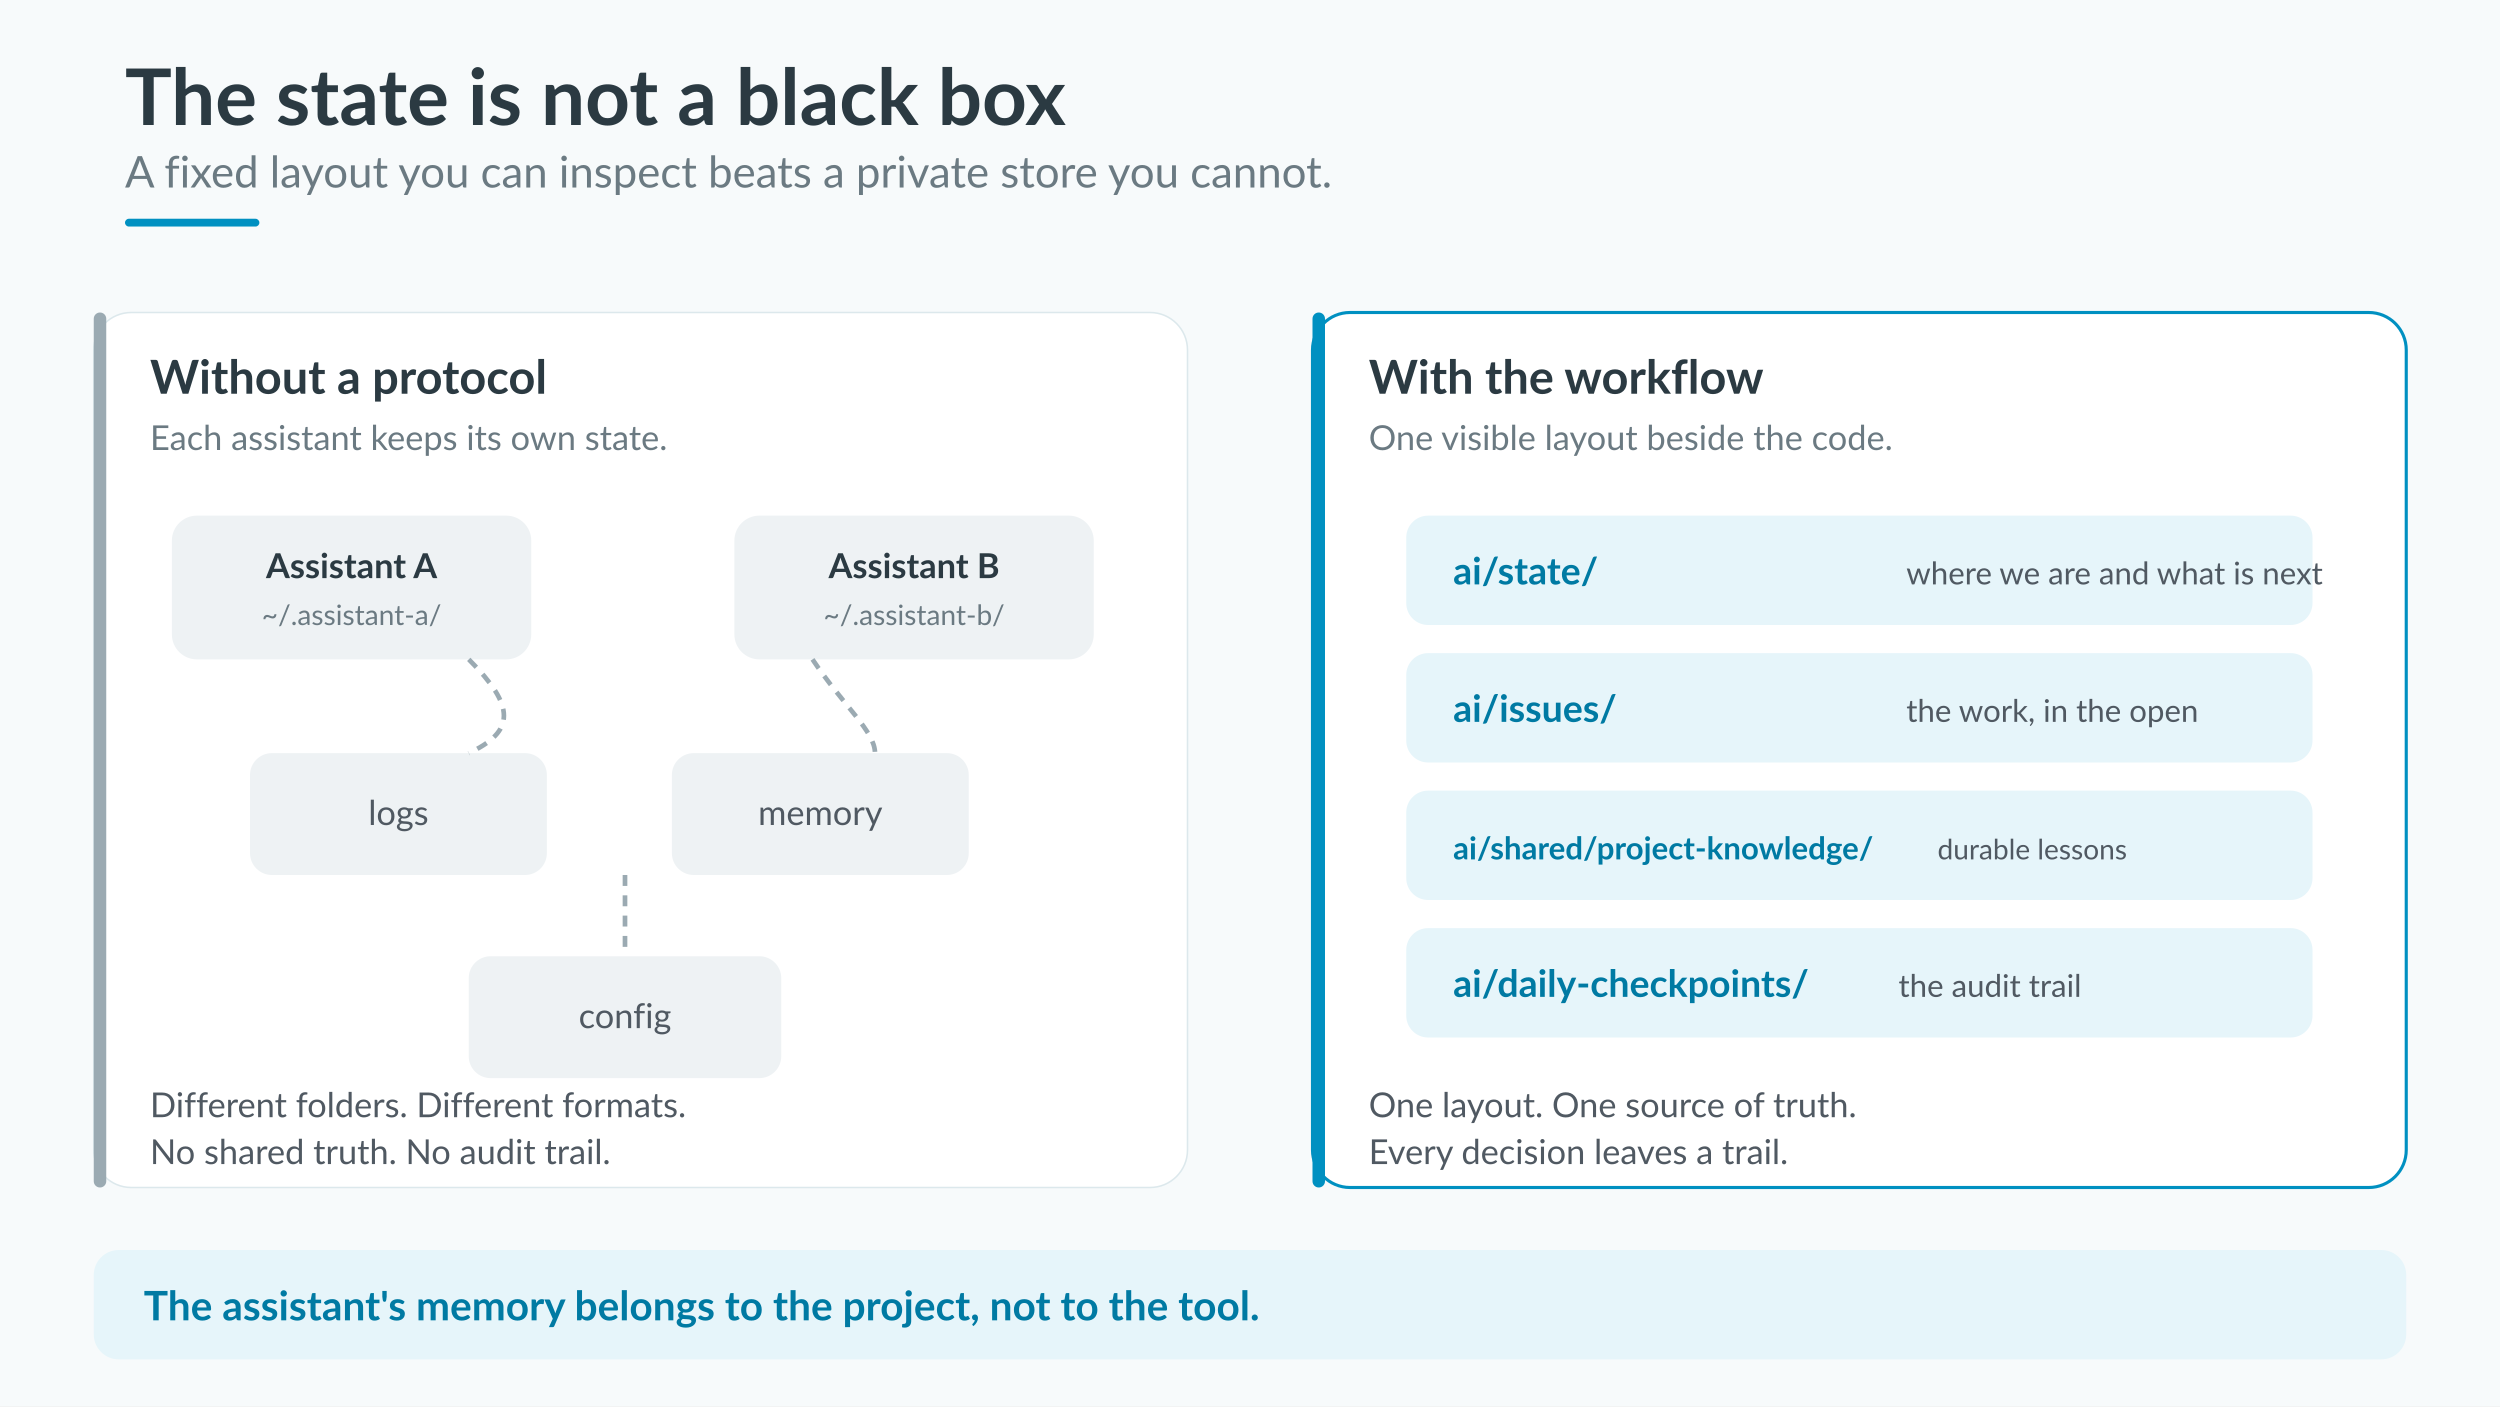
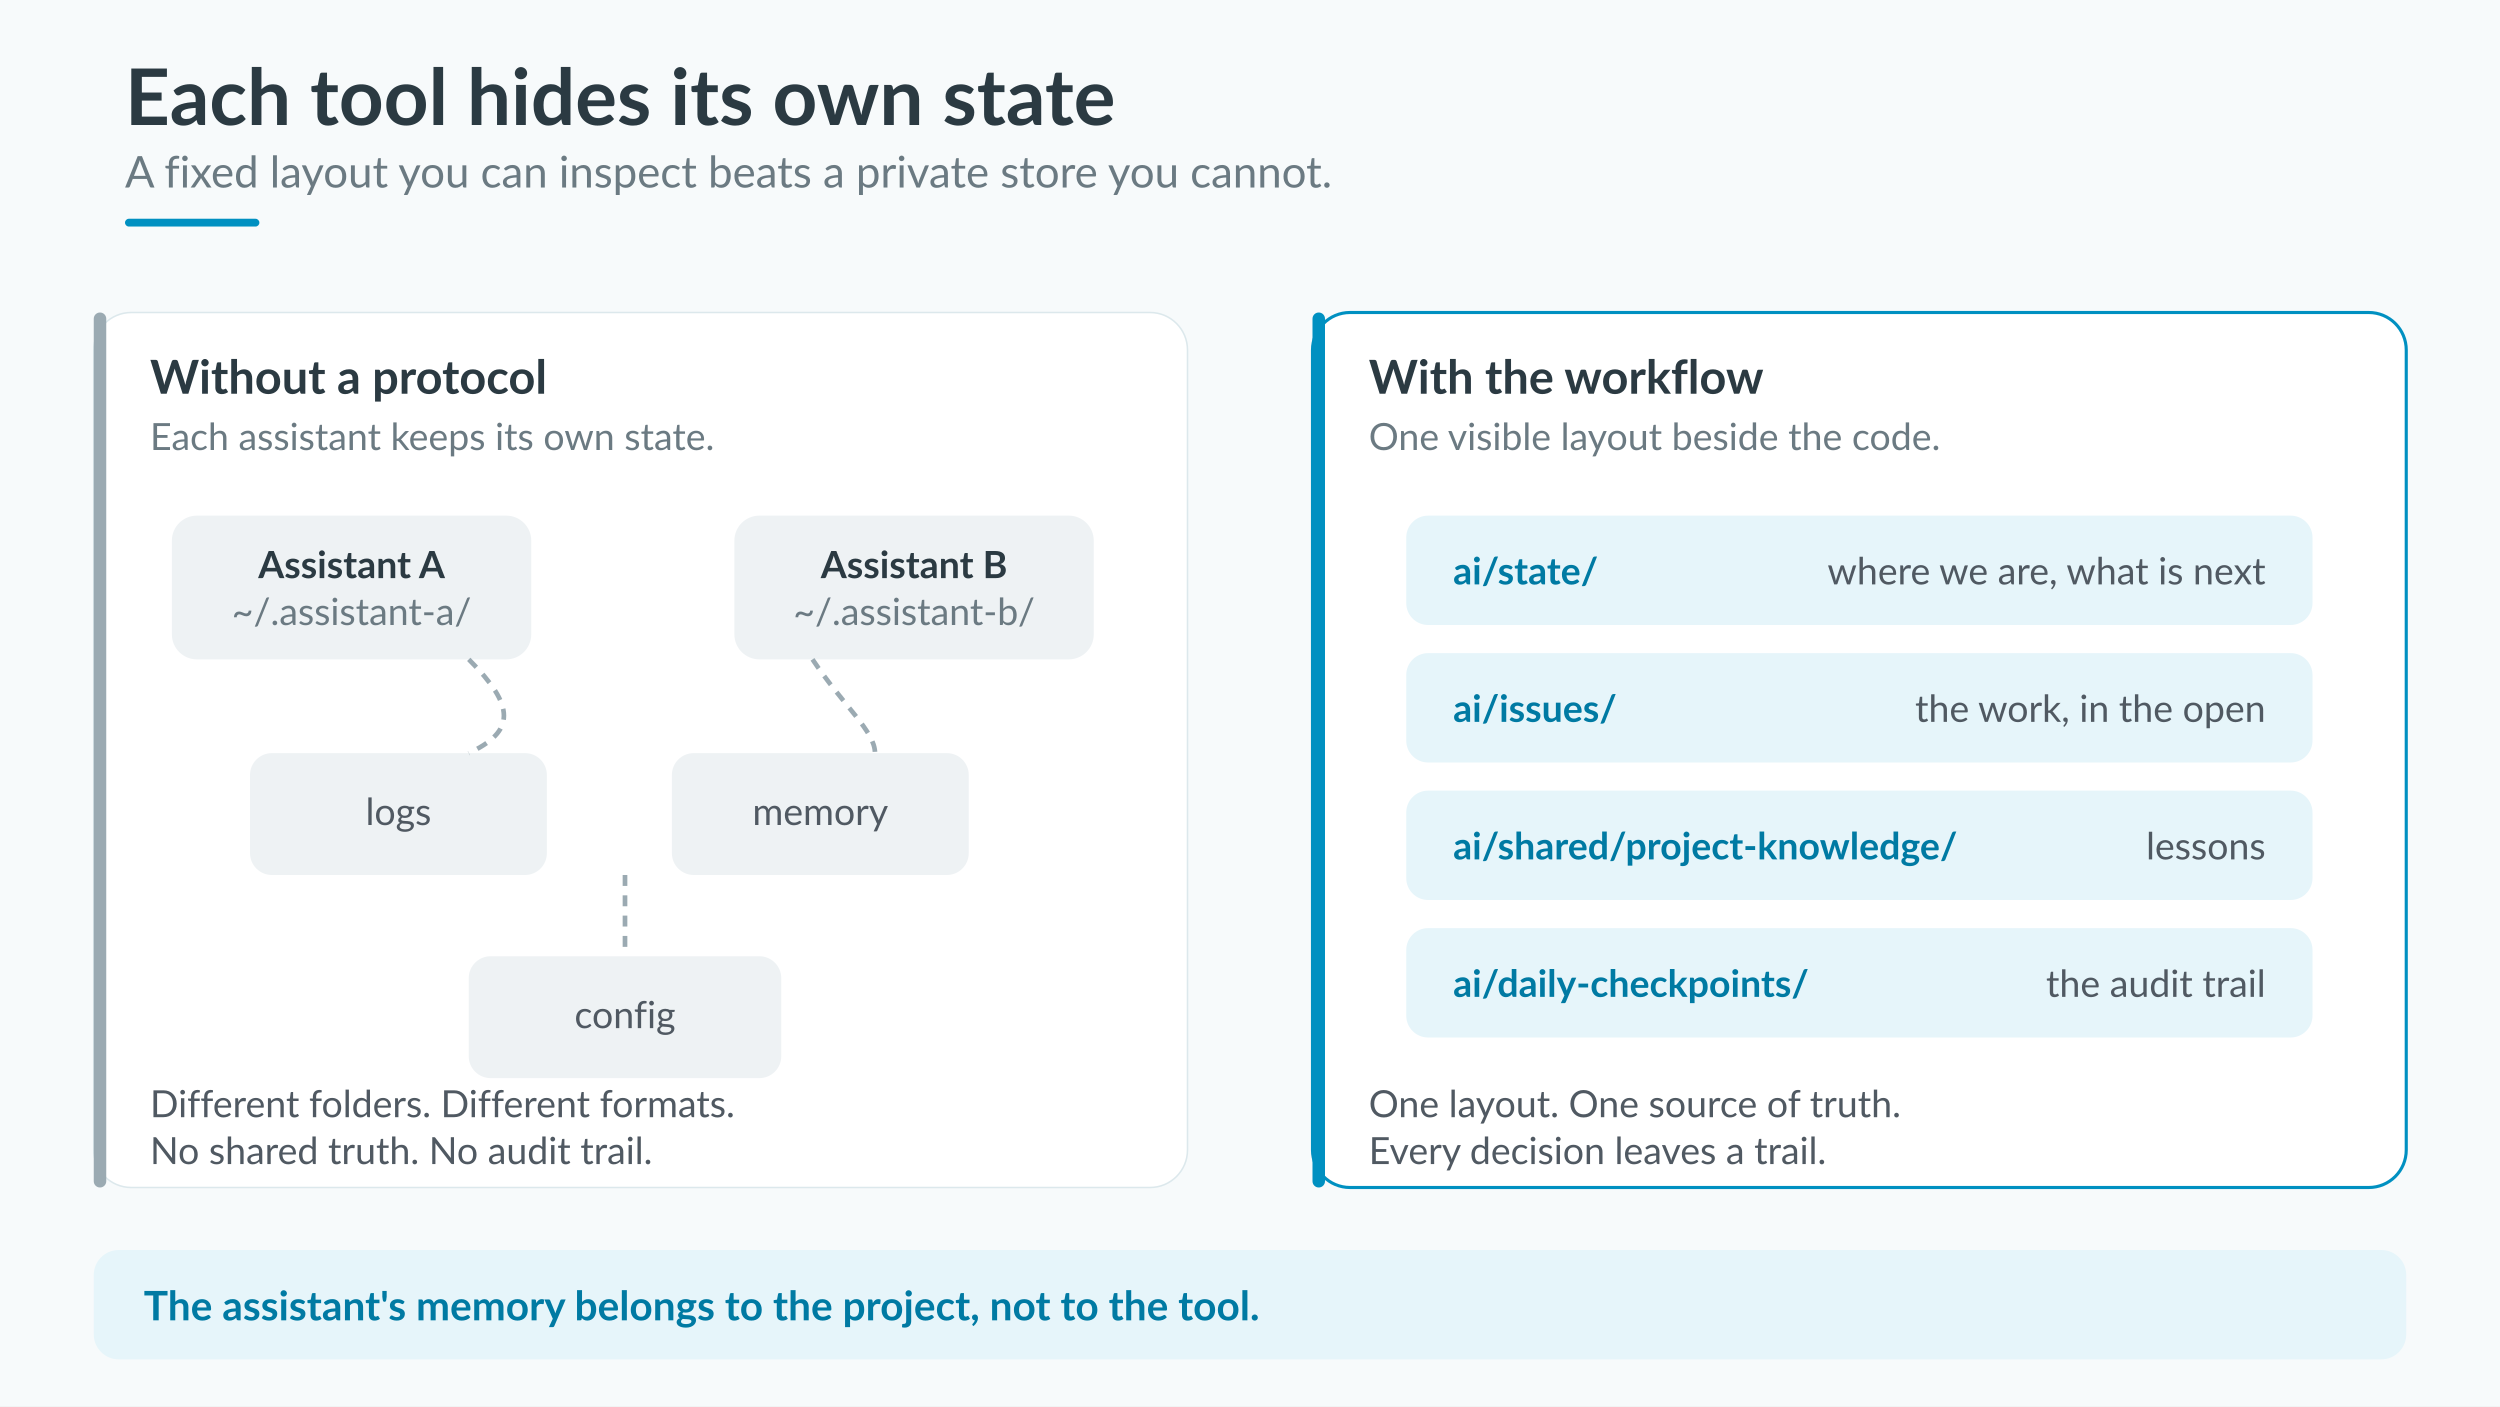
<svg xmlns="http://www.w3.org/2000/svg" viewBox="0 0 1600 900" width="1600" height="900" role="img" aria-labelledby="title desc">
  <rect width="1600" height="900" fill="#F7FAFB" />
-   <text x="80" y="80" font-family="Lato, Arial, sans-serif" font-size="50" font-weight="700" fill="#2B3A42">The state is not a black box</text>
+   <text x="80" y="80" font-family="Lato, Arial, sans-serif" font-size="50" font-weight="700" fill="#2B3A42">Each tool hides its own state</text>
  <text x="80" y="120" font-family="Lato, Arial, sans-serif" font-size="28" fill="#6B7A82">A fixed layout you can inspect beats a private store you cannot.</text>
  <rect x="80" y="140" width="86" height="5" rx="2.5" fill="#0090C1" />
  <rect x="60" y="200" width="700" height="560" rx="24" fill="#FFFFFF" stroke="#DCE8EC" />
  <rect x="60" y="200" width="8" height="560" rx="4" fill="#9BAAB2" />
  <text x="96" y="252" font-family="Lato, Arial, sans-serif" font-size="30" font-weight="700" fill="#2B3A42">Without a protocol</text>
-   <text x="96" y="288" font-family="Lato, Arial, sans-serif" font-size="22" fill="#6B7A82">Each assistant keeps its own state.</text>
+   <text x="96" y="288" font-family="Lato, Arial, sans-serif" font-size="24" fill="#6B7A82">Each assistant keeps its own state.</text>
  <rect x="110" y="330" width="230" height="92" rx="16" fill="#EEF2F4" />
-   <text x="225" y="370" text-anchor="middle" font-family="Lato, Arial, sans-serif" font-size="22" font-weight="700" fill="#2B3A42">Assistant A</text>
-   <text x="225" y="400" text-anchor="middle" font-family="Lato, Arial, sans-serif" font-size="18" fill="#6B7A82">~/.assistant-a/</text>
+   <text x="225" y="370" text-anchor="middle" font-family="Lato, Arial, sans-serif" font-size="24" font-weight="700" fill="#2B3A42">Assistant A</text>
+   <text x="225" y="400" text-anchor="middle" font-family="Lato, Arial, sans-serif" font-size="24" fill="#6B7A82">~/.assistant-a/</text>
  <rect x="470" y="330" width="230" height="92" rx="16" fill="#EEF2F4" />
-   <text x="585" y="370" text-anchor="middle" font-family="Lato, Arial, sans-serif" font-size="22" font-weight="700" fill="#2B3A42">Assistant B</text>
-   <text x="585" y="400" text-anchor="middle" font-family="Lato, Arial, sans-serif" font-size="18" fill="#6B7A82">~/.assistant-b/</text>
+   <text x="585" y="370" text-anchor="middle" font-family="Lato, Arial, sans-serif" font-size="24" font-weight="700" fill="#2B3A42">Assistant B</text>
+   <text x="585" y="400" text-anchor="middle" font-family="Lato, Arial, sans-serif" font-size="24" fill="#6B7A82">~/.assistant-b/</text>
  <rect x="160" y="482" width="190" height="78" rx="14" fill="#EEF2F4" />
-   <text x="255" y="528" text-anchor="middle" font-family="Lato, Arial, sans-serif" font-size="22" fill="#505962">logs</text>
+   <text x="255" y="528" text-anchor="middle" font-family="Lato, Arial, sans-serif" font-size="24" fill="#505962">logs</text>
  <rect x="430" y="482" width="190" height="78" rx="14" fill="#EEF2F4" />
-   <text x="525" y="528" text-anchor="middle" font-family="Lato, Arial, sans-serif" font-size="22" fill="#505962">memory</text>
+   <text x="525" y="528" text-anchor="middle" font-family="Lato, Arial, sans-serif" font-size="24" fill="#505962">memory</text>
  <rect x="300" y="612" width="200" height="78" rx="14" fill="#EEF2F4" />
-   <text x="400" y="658" text-anchor="middle" font-family="Lato, Arial, sans-serif" font-size="22" fill="#505962">config</text>
+   <text x="400" y="658" text-anchor="middle" font-family="Lato, Arial, sans-serif" font-size="24" fill="#505962">config</text>
  <path d="M 300 422 C 330 452 330 468 300 482" fill="none" stroke="#9BAAB2" stroke-width="3" stroke-dasharray="7 6" />
  <path d="M 520 422 C 540 452 560 468 560 482" fill="none" stroke="#9BAAB2" stroke-width="3" stroke-dasharray="7 6" />
  <path d="M 400 560 C 400 585 400 598 400 612" fill="none" stroke="#9BAAB2" stroke-width="3" stroke-dasharray="7 6" />
-   <text x="96" y="715" font-family="Lato, Arial, sans-serif" font-size="22" fill="#505962">Different folders. Different formats.</text>
-   <text x="96" y="745" font-family="Lato, Arial, sans-serif" font-size="22" fill="#505962">No shared truth. No audit trail.</text>
+   <text x="96" y="715" font-family="Lato, Arial, sans-serif" font-size="24" fill="#505962">Different folders. Different formats.</text>
+   <text x="96" y="745" font-family="Lato, Arial, sans-serif" font-size="24" fill="#505962">No shared truth. No audit trail.</text>
  <rect x="840" y="200" width="700" height="560" rx="24" fill="#FFFFFF" stroke="#0090C1" stroke-width="2" />
  <rect x="840" y="200" width="8" height="560" rx="4" fill="#0090C1" />
  <text x="876" y="252" font-family="Lato, Arial, sans-serif" font-size="30" font-weight="700" fill="#2B3A42">With the workflow</text>
-   <text x="876" y="288" font-family="Lato, Arial, sans-serif" font-size="22" fill="#6B7A82">One visible layout beside the code.</text>
+   <text x="876" y="288" font-family="Lato, Arial, sans-serif" font-size="24" fill="#6B7A82">One visible layout beside the code.</text>
  <rect x="900" y="330" width="580" height="70" rx="14" fill="#E6F5FA" />
  <text x="930" y="374" font-family="Lato, Arial, sans-serif" font-size="24" font-weight="700" fill="#007AA3">ai/state/</text>
-   <text x="1220" y="374" font-family="Lato, Arial, sans-serif" font-size="20" fill="#505962">where we are and what is next</text>
+   <text x="1450" y="374" text-anchor="end" font-family="Lato, Arial, sans-serif" font-size="24" fill="#505962">where we are, what is next</text>
  <rect x="900" y="418" width="580" height="70" rx="14" fill="#E6F5FA" />
  <text x="930" y="462" font-family="Lato, Arial, sans-serif" font-size="24" font-weight="700" fill="#007AA3">ai/issues/</text>
-   <text x="1220" y="462" font-family="Lato, Arial, sans-serif" font-size="20" fill="#505962">the work, in the open</text>
+   <text x="1450" y="462" text-anchor="end" font-family="Lato, Arial, sans-serif" font-size="24" fill="#505962">the work, in the open</text>
  <rect x="900" y="506" width="580" height="70" rx="14" fill="#E6F5FA" />
-   <text x="930" y="550" font-family="Lato, Arial, sans-serif" font-size="20" font-weight="700" fill="#007AA3">ai/shared/project-knowledge/</text>
-   <text x="1240" y="550" font-family="Lato, Arial, sans-serif" font-size="18" fill="#505962">durable lessons</text>
+   <text x="930" y="550" font-family="Lato, Arial, sans-serif" font-size="24" font-weight="700" fill="#007AA3">ai/shared/project-knowledge/</text>
+   <text x="1450" y="550" text-anchor="end" font-family="Lato, Arial, sans-serif" font-size="24" fill="#505962">lessons</text>
  <rect x="900" y="594" width="580" height="70" rx="14" fill="#E6F5FA" />
  <text x="930" y="638" font-family="Lato, Arial, sans-serif" font-size="24" font-weight="700" fill="#007AA3">ai/daily-checkpoints/</text>
-   <text x="1215" y="638" font-family="Lato, Arial, sans-serif" font-size="20" fill="#505962">the audit trail</text>
-   <text x="876" y="715" font-family="Lato, Arial, sans-serif" font-size="22" fill="#505962">One layout. One source of truth.</text>
-   <text x="876" y="745" font-family="Lato, Arial, sans-serif" font-size="22" fill="#505962">Every decision leaves a trail.</text>
+   <text x="1450" y="638" text-anchor="end" font-family="Lato, Arial, sans-serif" font-size="24" fill="#505962">the audit trail</text>
+   <text x="876" y="715" font-family="Lato, Arial, sans-serif" font-size="24" fill="#505962">One layout. One source of truth.</text>
+   <text x="876" y="745" font-family="Lato, Arial, sans-serif" font-size="24" fill="#505962">Every decision leaves a trail.</text>
  <rect x="60" y="800" width="1480" height="70" rx="16" fill="#E6F5FA" />
  <text x="92" y="845" font-family="Lato, Arial, sans-serif" font-size="26" font-weight="700" fill="#007AA3">The assistant's memory belongs to the project, not to the tool.</text>
</svg>
